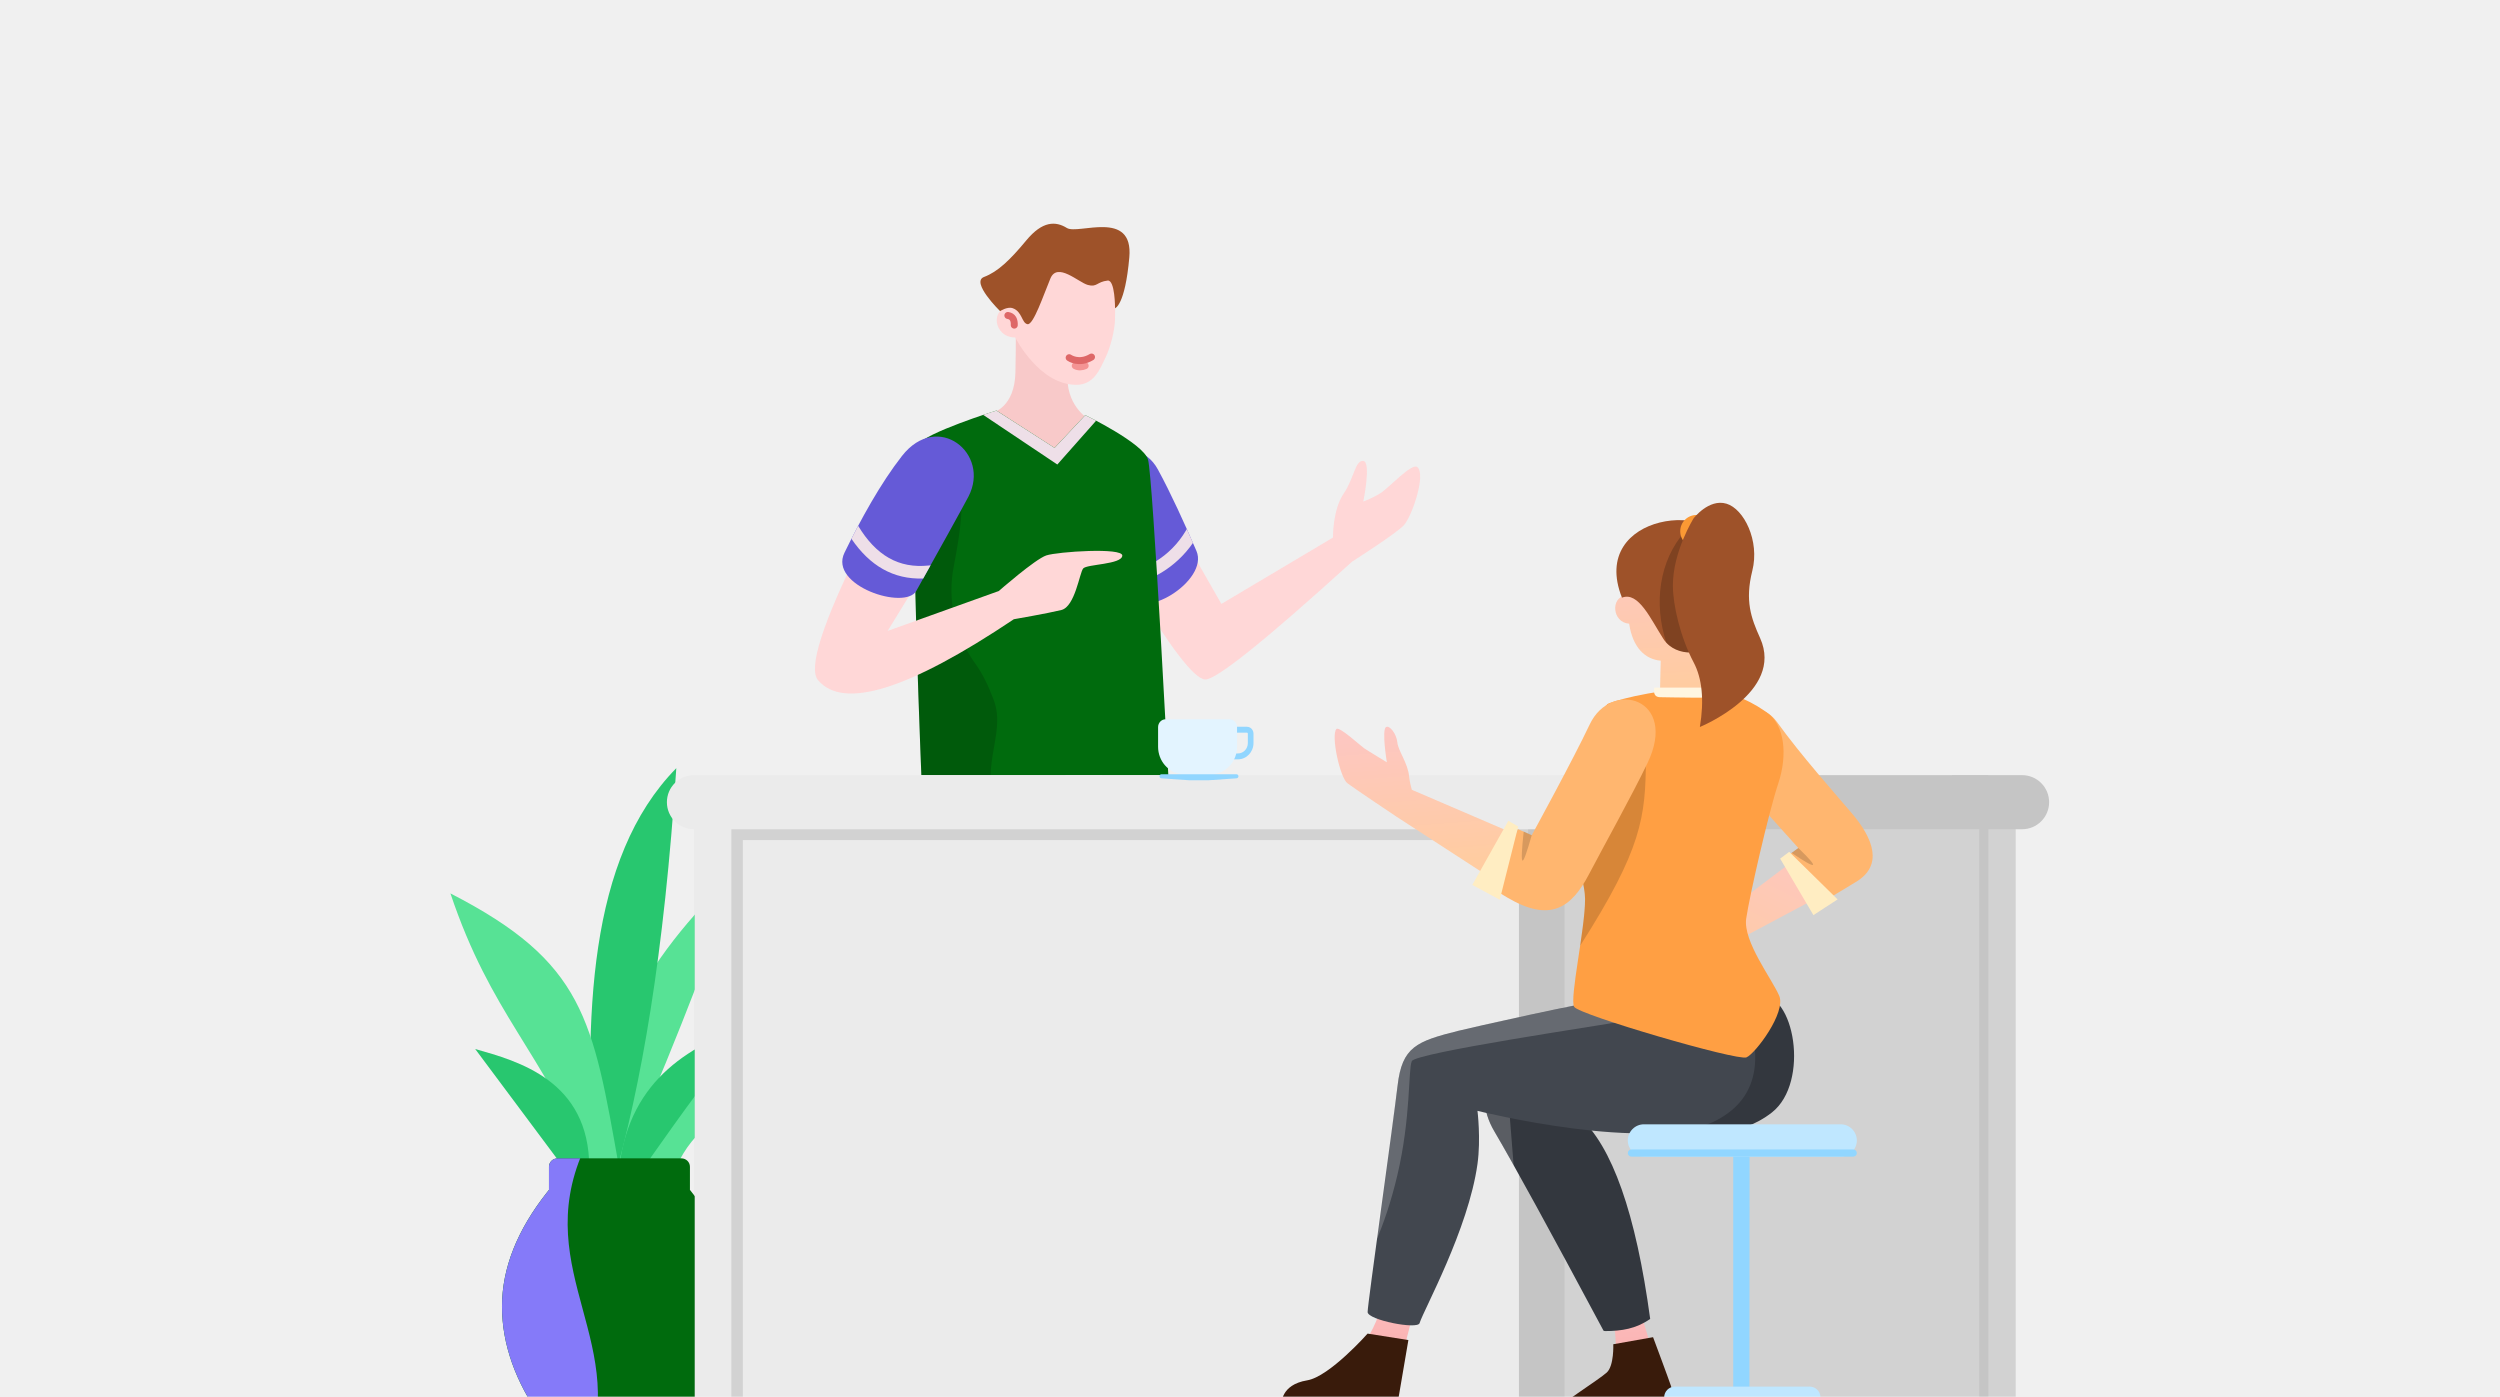
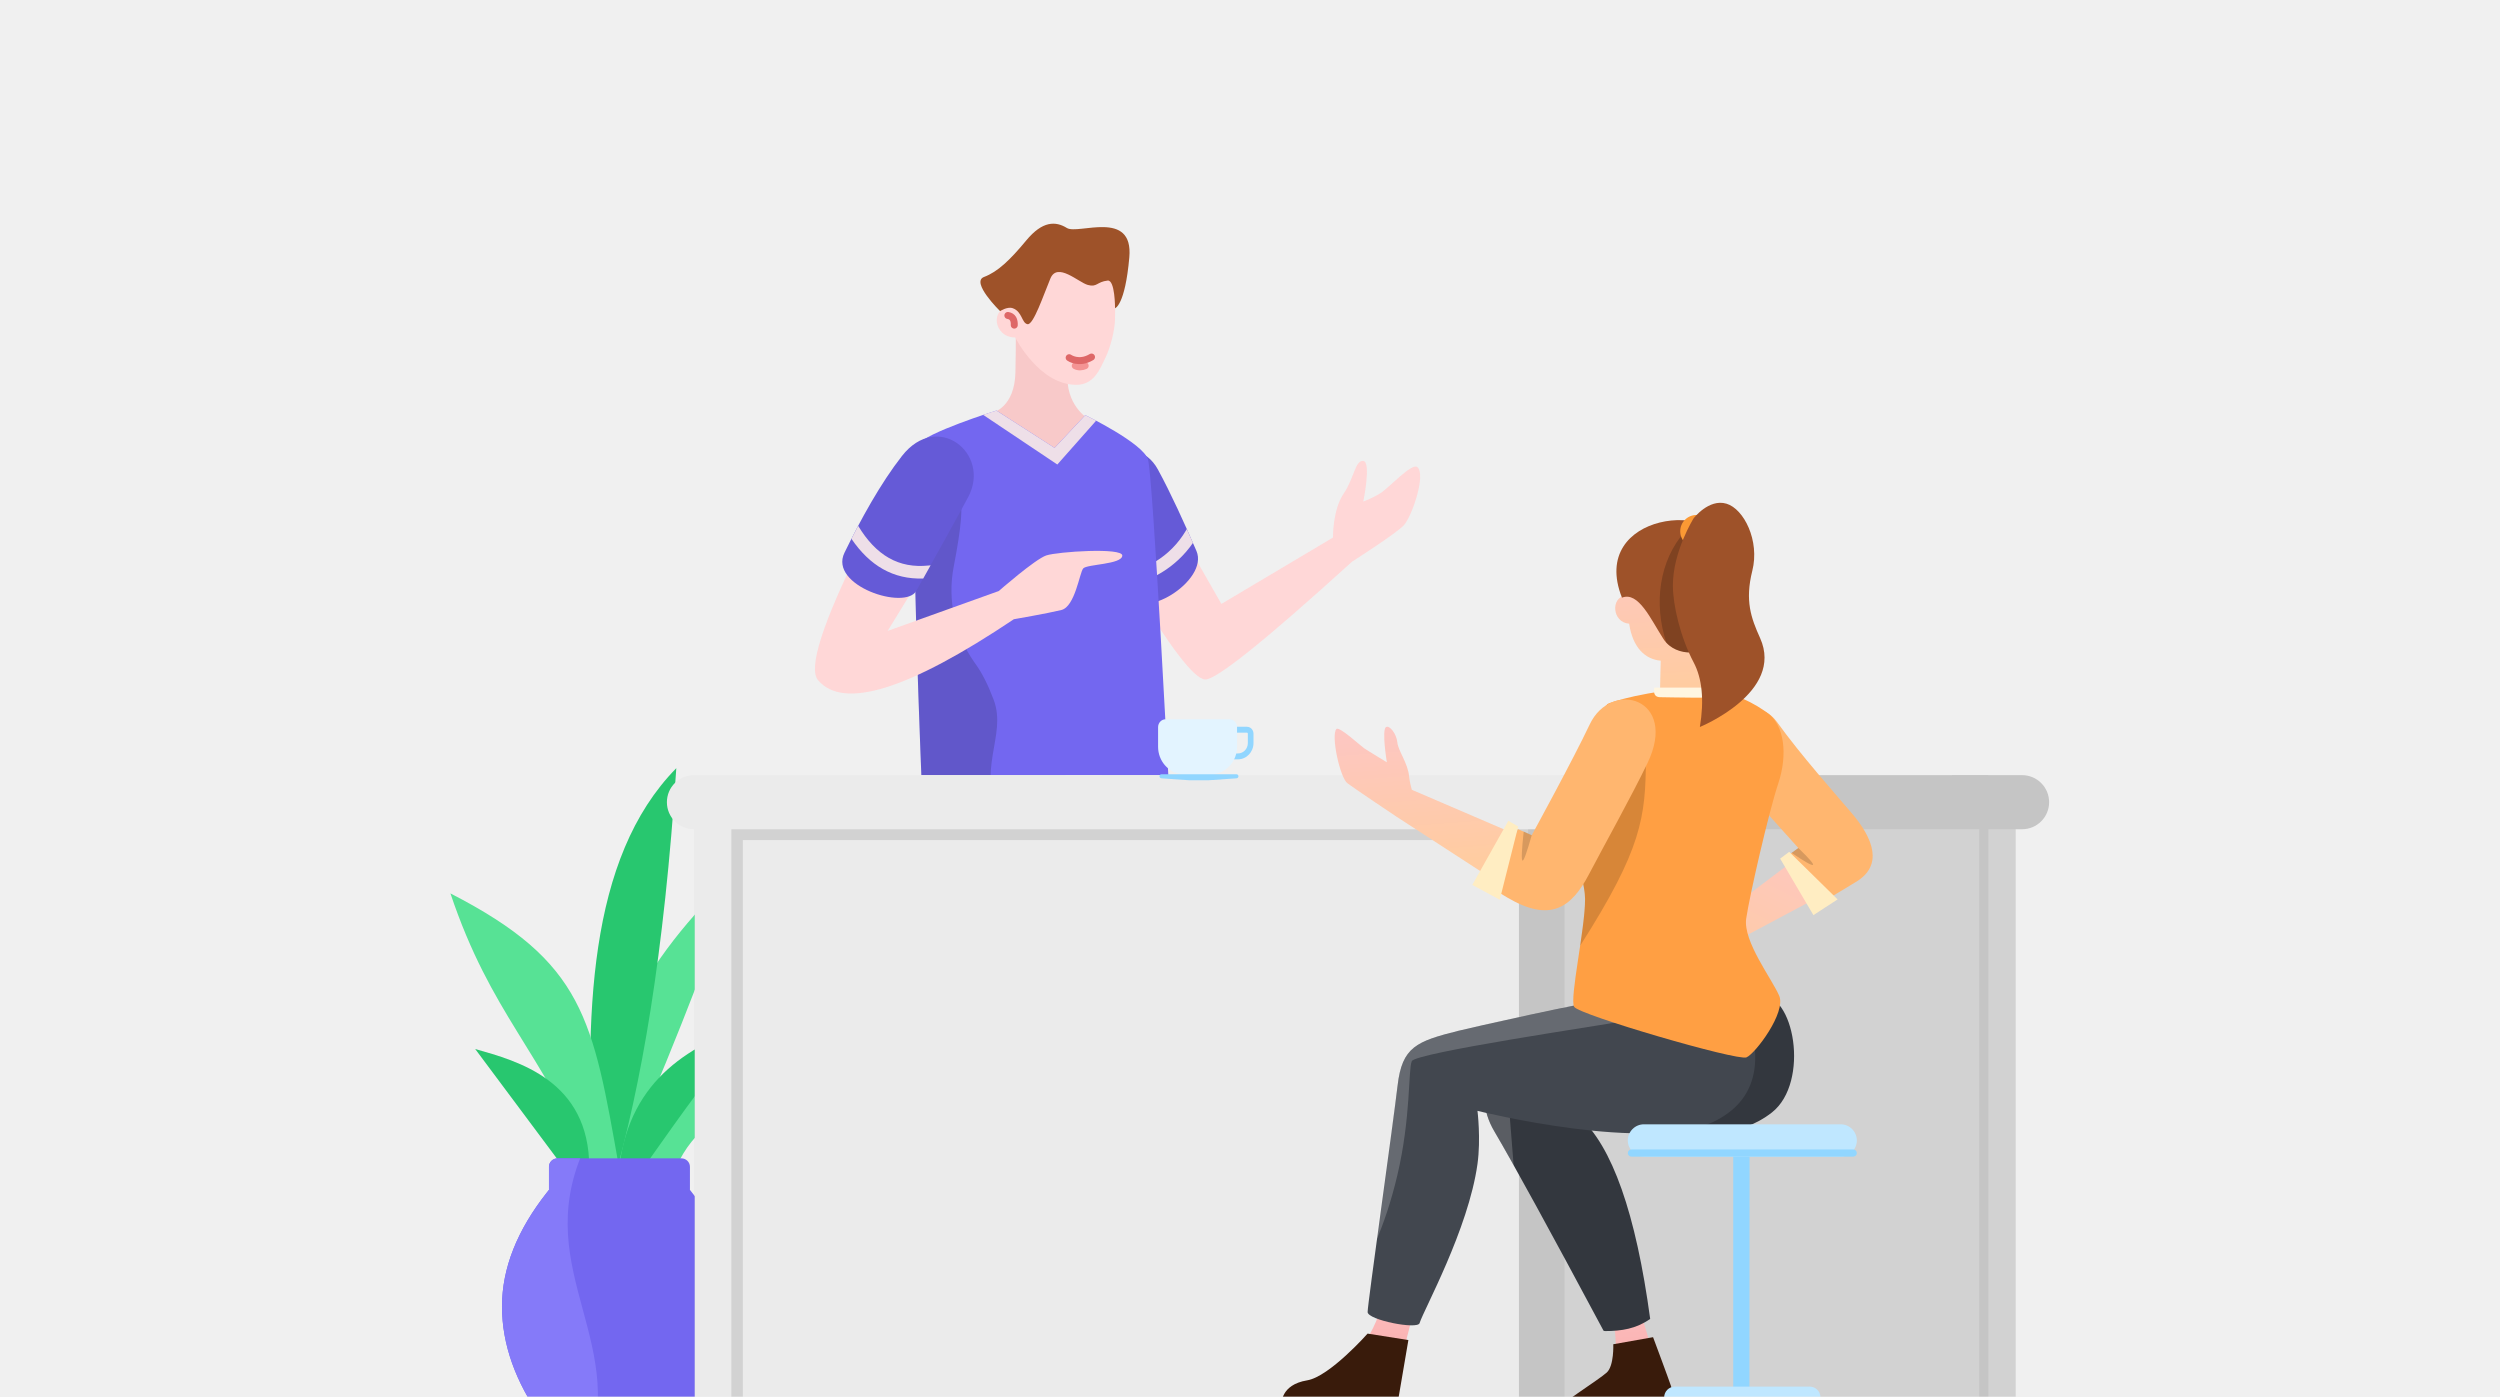
<svg xmlns="http://www.w3.org/2000/svg" xmlns:xlink="http://www.w3.org/1999/xlink" width="358px" height="200px" viewBox="0 0 358 200" version="1.1">
  <defs>
    <path d="M6,0 L352,0 C355.314,-6.08718376e-16 358,2.686 358,6 L358,200 L358,200 L0,200 L0,6 C-4.05812251e-16,2.686 2.686,6.08718376e-16 6,0 Z" id="path-1" />
    <path d="M7.952,0.064 L25.69,0.064 C26.366,0.064 26.914,0.603 26.914,1.268 L26.914,4.578 C31.399,10.144 33.642,15.71 33.642,21.277 C33.642,26.672 31.727,32.066 27.896,37.461 C27.668,37.784 27.293,37.976 26.894,37.976 L6.749,37.976 C6.349,37.976 5.975,37.784 5.746,37.461 C1.915,32.066 0,26.672 0,21.277 C0,15.815 2.159,10.354 6.477,4.893 L6.728,4.578 L6.728,1.268 C6.728,0.603 7.276,0.064 7.952,0.064 Z" id="path-3" />
    <linearGradient x1="37.551%" y1="102.348%" x2="37.551%" y2="13.407%" id="linearGradient-5">
      <stop stop-color="#752E73" offset="0%" />
      <stop stop-color="#222735" offset="100%" />
    </linearGradient>
    <linearGradient x1="49.141%" y1="69.518%" x2="51.897%" y2="4.78%" id="linearGradient-6">
      <stop stop-color="#752E73" offset="0%" />
      <stop stop-color="#222735" offset="100%" />
    </linearGradient>
    <linearGradient x1="46.146%" y1="-28.186%" x2="50%" y2="91.05%" id="linearGradient-7">
      <stop stop-color="#FDC6C6" offset="0%" />
      <stop stop-color="#FFCCA1" offset="100%" />
    </linearGradient>
    <linearGradient x1="46.571%" y1="-28.186%" x2="50%" y2="91.05%" id="linearGradient-8">
      <stop stop-color="#FDC6C6" offset="0%" />
      <stop stop-color="#FAB2B2" offset="100%" />
    </linearGradient>
    <linearGradient x1="45.662%" y1="-28.186%" x2="50%" y2="91.05%" id="linearGradient-9">
      <stop stop-color="#FDC6C6" offset="0%" />
      <stop stop-color="#FAB2B2" offset="100%" />
    </linearGradient>
    <linearGradient x1="44.189%" y1="-28.186%" x2="50%" y2="91.05%" id="linearGradient-10">
      <stop stop-color="#FDC6C6" offset="0%" />
      <stop stop-color="#FFCCA1" offset="100%" />
    </linearGradient>
    <linearGradient x1="42.314%" y1="-8.513%" x2="50%" y2="80.721%" id="linearGradient-11">
      <stop stop-color="#FDC6C6" offset="0%" />
      <stop stop-color="#FFCCA1" offset="100%" />
    </linearGradient>
  </defs>
  <g id="📝-Pages-New" stroke="none" stroke-width="1" fill="none" fill-rule="evenodd">
    <g id="Knowledge-Base" transform="translate(-670, -445)">
      <g id="Illustration" transform="translate(670, 445)">
        <mask id="mask-2" fill="white">
          <use xlink:href="#path-1" />
        </mask>
        <g id="Mask" />
        <g id="Coffe-Break" mask="url(#mask-2)">
          <g transform="translate(64, 32)">
            <g id="Group-79" transform="translate(0.5, 78)">
              <g id="Group-86">
                <path d="M23.979,58.234 C30.346,43.991 36.13,29.363 41.424,14.412 C29.228,25.78 19.744,39.63 21.095,58.234 L23.979,58.234 Z" id="Path-113" fill="#57E295" />
                <path d="M20.586,59.721 C19.079,35.435 19.718,12.88 32.347,0 C30.605,26.665 27.346,45.45 23.219,59.721 L20.586,59.721 Z" id="Rectangle" fill="#28C76F" />
                <path d="M20.007,57.192 C12.951,40.221 5.861,35.356 2.45563569e-14,17.935 C19.181,27.771 20.383,35.893 24.148,57.192 L20.007,57.192 Z" id="Path-112" fill="#57E295" />
                <path d="M16.209,57.192 L3.551,40.221 C9.665,41.944 19.883,44.735 19.883,57.192 L16.209,57.192 Z" id="Path-114" fill="#28C76F" />
                <path d="M28.048,57.192 L32.271,57.192 C34.954,51.651 38.735,47.837 47.884,52.461 C41.887,43.427 29.583,40.694 28.048,57.192 Z" id="Path-116" fill="#57E295" />
                <path d="M24.164,57.192 L27.675,57.192 C34.12,48.078 36.891,44.106 43.56,36.323 C34.774,39.62 25.756,44.106 24.164,57.192 Z" id="Path-117" fill="#28C76F" />
              </g>
              <g id="Group-85" transform="translate(7.384615, 55.8125)">
                <mask id="mask-4" fill="white">
                  <use xlink:href="#path-3" />
                </mask>
-                 <use id="Rectangle" fill="#006b0d" xlink:href="#path-3" />
+                 <use id="Rectangle" fill="#7367f0" xlink:href="#path-3" />
                <path d="M-4.282,-0.978 L11.622,-0.978 C4.008,16.458 19.027,26.784 11.622,44.155 L-4.282,44.155 L-4.282,-0.978 Z" id="Rectangle" fill="#857AF9" mask="url(#mask-4)" />
              </g>
            </g>
            <g id="Men4.4" transform="translate(52.5, 0)">
              <g id="LArm" transform="translate(39.53239, 32.45842)">
                <path d="M34.851,12.517 C34.851,12.517 34.789,8.585 36.36,6.26 C37.931,3.936 37.993,1.467 39.182,1.548 C40.371,1.628 39.193,7.367 39.193,7.367 C39.193,7.367 40.702,6.797 41.785,6.075 C42.869,5.353 46.155,1.794 46.923,2.424 C48.225,3.499 46.128,9.561 44.985,10.773 C43.84,11.985 37.58,15.972 37.58,15.972 C25.106,27.306 18.09,32.93 16.529,32.844 C14.969,32.757 11.469,28.182 6.03,19.117 L14.5,14.377 L18.87,22.02 L34.851,12.517 Z" id="Path" fill="#FFD7D7" />
                <path d="M0.935,10.367 C2.142,13.139 3.819,17 5.459,20.65 C7.31,24.768 17.13,18.686 15.299,14.44 C13.653,10.622 11.607,6.113 9.772,2.758 C6.415,-3.373 -2.972,1.401 0.935,10.367 Z" id="Path" fill="#655AD7" />
                <path d="M13.919,11.298 C14.22,11.969 14.514,12.635 14.799,13.286 C12.351,16.831 8.664,18.914 4.941,19.493 L4.179,17.779 L4.179,17.779 C7.749,17.375 11.548,15.338 13.795,11.513 L13.919,11.298 Z" id="Path" fill="#EEDFE8" />
              </g>
              <g id="Head" transform="translate(23.19555, 0)">
                <path d="M2.51,27.061 C2.51,27.061 5.606,26.341 5.713,21.317 C5.821,16.293 5.745,14.579 5.745,14.579 L13.084,14.457 C13.084,14.457 13.158,20.056 13.159,22.081 C13.162,26.49 16.468,28.196 16.468,28.196 C16.468,28.196 16.193,32.501 10.015,32.845 C5.191,33.115 2.51,27.061 2.51,27.061 Z" id="Path" fill="#F8C9C9" />
                <g id="Head1" transform="translate(0.3051, 0)">
                  <path d="M4.766,12.039 C1.725,11.923 2.221,16.333 5.381,16.327 C5.381,16.327 8.776,23.09 14.107,23.107 C16.675,23.116 17.514,20.85 18.284,19.26 C19.054,17.669 19.619,15.29 19.666,13.833 C19.716,12.28 19.722,7.177 19.722,7.177 L11.847,3.567 L4.648,7.171 L4.766,12.039 Z" id="Path" fill="#FFD7D7" />
                  <path d="M13.974,20.446 C14.454,20.645 14.987,20.527 15.385,20.297" id="Path" stroke="#F49494" stroke-linecap="round" transform="translate(14.67981, 20.42227) rotate(6) translate(-14.67981, -20.42227) " />
                  <path d="M0.912,7.661 C2.867,6.926 4.621,5.252 6.956,2.433 C9.29,-0.385 11.171,-0.348 12.78,0.649 C14.389,1.646 22.331,-2.081 21.718,4.851 C21.104,11.789 19.672,12.135 19.672,12.135 C19.672,12.135 19.686,8.054 18.616,8.177 C17.039,8.358 17.109,9.172 15.774,8.804 C14.439,8.436 11.416,5.487 10.42,7.871 C9.425,10.254 7.984,14.567 7.142,14.423 C6.3,14.274 6.394,12.615 5.024,12.135 C4.25,11.864 3.212,12.553 3.212,12.553 C3.212,12.553 -1.044,8.392 0.912,7.661 Z" id="Path" fill="#9E5229" />
                  <path d="M13.166,18.804 C13.166,18.804 14.24,20.132 16.281,19.541" id="Path" stroke="#DE6767" stroke-linecap="round" transform="translate(14.72367, 19.24829) rotate(-15) translate(-14.72367, -19.24829) " />
                  <path d="M5.072,14.632 C5.262,13.95 5.176,13.354 4.492,13.08" id="Path-8" stroke="#DE6767" stroke-linecap="round" transform="translate(4.82592, 13.85597) rotate(-13) translate(-4.82592, -13.85597) " />
                </g>
              </g>
              <g id="LLeg" transform="translate(27.37547, 68.80551)">
                <path d="M0,0 C0,0 5.19,56.278 5.351,60.191 C5.513,64.103 3.685,70.854 3.72,78.172 C3.756,85.49 3.745,102.601 4.388,109.221 C4.803,113.501 15.14,113.033 15.837,109.46 C16.972,103.636 20.649,64.913 20.7,57.924 C20.752,50.935 21.193,0.673 21.193,0.673 L0,0 Z" id="Path" fill="url(#linearGradient-5)" />
                <path d="M8.253,61.942 L8.265,62.082 C8.438,64.467 6.933,72.317 3.751,85.63 L3.72,78.172 L3.72,78.172 C3.685,70.985 5.448,64.344 5.358,60.403 L5.351,60.191 C5.297,58.872 4.672,51.607 3.866,42.552 L4.242,43.878 C6.449,51.733 7.786,57.755 8.253,61.942 Z" id="Path" fill-opacity="0.192" fill="#FFFFFF" />
                <ellipse id="Oval" fill-opacity="0.192" fill="#FFFFFF" transform="translate(17.34076, 60.86724) rotate(3) translate(-17.34076, -60.86724) " cx="17.341" cy="60.867" rx="2.549" ry="4.328" />
              </g>
              <g id="RLeg" transform="translate(7.802445, 68.52333)">
                <path d="M10.037,0.739 C10.037,0.739 6.427,39.354 6.476,46.749 C6.525,54.144 7.587,57.391 6.075,62.696 C4.564,68.001 3.182,103.97 3.274,108.797 C3.365,113.548 14.102,113.271 14.453,110.012 C15.125,103.778 21.595,66.25 22.372,59.968 C23.148,53.686 32.747,0.206 32.747,0.206 L10.037,0.739 Z" id="Path" fill="url(#linearGradient-6)" />
                <path d="M13.057,26.948 L12.375,29.399 C10.378,36.632 8.535,44.281 9.018,55.208 L9.041,55.707 C9.16,58.074 7.644,71.811 4.492,96.918 L4.192,98.682 C3.883,100.482 3.608,102.018 3.367,103.289 L3.435,101.066 C3.837,88.792 4.918,66.758 6.075,62.696 C7.587,57.391 6.525,54.144 6.476,46.749 C6.441,41.573 8.2,21.098 9.259,9.28 L10.037,0.739 L14.756,0.629 L14.768,1.944 C14.851,14.085 14.281,22.42 13.057,26.948 L13.057,26.948 Z" id="Path" fill-opacity="0.192" fill="#FFFFFF" />
                <ellipse id="Oval" fill-opacity="0.192" fill="#FFFFFF" transform="translate(18.20958, 60.51244) rotate(5) translate(-18.20958, -60.51244) " cx="18.21" cy="60.512" rx="2.913" ry="4.689" />
              </g>
              <g id="Body" transform="translate(14.0444, 26.79107)">
-                 <path d="M24.867,0.656 C24.867,0.656 33.142,4.662 33.85,7.012 C34.559,9.361 36.932,55.454 36.932,55.454 C25.256,60.793 13.47,61.259 1.561,56.369 C1.561,56.369 -0.547,7.123 0.819,4.948 C1.923,3.186 12.145,0 12.145,0 L20.468,5.345 L24.867,0.656 Z" id="Path" fill="#006b0d" />
+                 <path d="M24.867,0.656 C24.867,0.656 33.142,4.662 33.85,7.012 C34.559,9.361 36.932,55.454 36.932,55.454 C25.256,60.793 13.47,61.259 1.561,56.369 C1.561,56.369 -0.547,7.123 0.819,4.948 C1.923,3.186 12.145,0 12.145,0 L20.468,5.345 L24.867,0.656 Z" id="Path" fill="#7367f0" />
                <path d="M6.863,12.489 C7.399,13.435 7.123,16.711 6.033,22.319 C5.105,27.097 6.166,32.039 8.968,36.026 L9.125,36.246 C10.073,37.553 10.946,39.272 11.745,41.406 C13.723,46.685 9.103,51.078 12.743,59.405 C9.028,58.912 5.3,57.904 1.561,56.369 L1.338,50.873 C0.944,40.74 0.181,19.275 0.396,9.682 L0.88,9.772 C4.205,10.414 6.199,11.319 6.863,12.489 Z" id="Path" fill-opacity="0.16" fill="#000000" />
                <path d="M12.145,0 L20.468,5.345 L24.867,0.656 L25.496,0.97 C25.747,1.098 26.063,1.261 26.423,1.451 L20.865,7.728 L10.237,0.613 L11.034,0.35 C11.713,0.129 12.145,0 12.145,0 Z" id="Path" fill="#EEDFE8" />
              </g>
              <g id="RArm" transform="translate(0, 30.39757)">
                <path d="M26.528,22.236 C26.528,22.236 31.739,17.668 33.335,17.138 C34.93,16.608 44.273,15.971 44.214,17.169 C44.147,18.452 39.129,18.379 38.609,19.01 C38.089,19.641 37.45,24.472 35.485,24.956 C33.523,25.441 28.683,26.276 28.683,26.276 C13.598,36.383 4.25,39.291 0.641,34.997 C-0.799,33.285 1.296,26.772 6.924,15.456 L18.268,15.456 L10.613,27.949 L26.528,22.236 Z" id="Path" fill="#FFD7D7" />
                <path d="M12.665,2.894 C9.631,6.768 6.759,11.971 4.426,16.76 C2.138,21.458 13.117,25.054 14.716,22.211 C17.367,17.495 21.535,9.961 22.184,8.71 C25.391,2.53 17.751,-3.601 12.665,2.894 Z" id="Path" fill="#655AD7" />
                <path d="M16.517,18.58 L16.764,18.551 L15.706,20.445 L15.706,20.445 C11.435,20.594 8.059,18.627 5.423,14.755 C5.737,14.138 6.058,13.518 6.387,12.898 C8.945,17.131 12.188,19.045 16.517,18.58 L16.517,18.58 Z" id="Path" fill="#EEDFE8" />
              </g>
            </g>
            <g id="Group-26" transform="translate(31, 79)">
              <g id="Group-25" transform="translate(4.5, 0)">
                <polygon id="Rectangle" fill="#91D6FF" points="53.09 2.583 61.811 2.583 61.811 78.571 53.09 78.571" />
                <polygon id="Rectangle" fill="#E3F4FF" points="53.09 -2.427296e-13 58.323 -2.427296e-13 58.323 78.571 53.09 78.571" />
                <polygon id="Rectangle" fill="#D2D2D2" points="2.39646776e-14 2.583 43.171 2.583 43.171 17.176 8.721 17.176 8.721 102.656 0 102.656" />
                <polygon id="Rectangle" fill="#EBEBEB" points="9.80718986e-14 2.583 5.233 2.583 5.233 102.656 8.81955466e-14 102.656" />
              </g>
              <g id="Group-25" transform="translate(0.5, 0)">
                <polygon id="Rectangle" fill="#D2D2D2" points="184.451 2.583 193.148 2.583 193.148 102.656 184.451 102.656" />
                <polygon id="Rectangle" fill="#C5C5C5" points="184.02 -2.427296e-13 189.238 -2.427296e-13 189.238 102.656 184.02 102.656" />
                <polygon id="Rectangle" fill="#D2D2D2" points="123.317 2.583 187.933 2.583 187.933 102.318 132.014 102.656 123.317 102.656" />
                <polygon id="Rectangle" fill="#EBEBEB" points="10.871 -1.91433929e-13 124.622 -2.75266377e-13 124.622 102.783 10.871 102.783" />
                <polygon id="Rectangle" fill="#C5C5C5" points="122.013 2.583 127.231 2.583 127.231 102.783 122.013 102.783" />
                <polygon id="Rectangle" fill="#C5C5C5" points="123.317 2.583 128.535 2.583 128.535 102.656 123.317 102.656" />
                <path d="M128.951,0 L194.06,0 C196.2,6.21655142e-15 197.934,1.734 197.934,3.874 C197.934,6.014 196.2,7.748 194.06,7.748 L128.951,7.748 C126.812,7.748 125.077,6.014 125.077,3.874 C125.077,1.734 126.812,3.93032193e-16 128.951,0 Z" id="Rectangle" fill="#C5C5C5" />
                <polygon id="Rectangle" fill="#D2D2D2" points="9.566 1.55 123.317 1.55 123.317 9.298 9.566 9.298" />
                <path d="M3.874,0 L129.009,0 C131.149,1.32702242e-14 132.883,1.734 132.883,3.874 C132.883,6.014 131.149,7.748 129.009,7.748 L3.874,7.748 C1.734,7.748 2.62021462e-16,6.014 0,3.874 C-2.62021462e-16,1.734 1.734,-5.10570166e-17 3.874,0 Z" id="Rectangle" fill="#EBEBEB" />
              </g>
            </g>
            <g id="Cup" transform="translate(108.5, 75.5) scale(-1, 1) translate(-108.5, -75.5) translate(101.5, 71)">
              <path d="M3.637,1.073 L0.942,1.073 C0.422,1.073 0,1.514 0,2.057 L0,3.406 C0,4.694 1,5.739 2.233,5.739 L3.637,5.739 C3.86,5.739 4.041,5.55 4.041,5.317 C4.041,5.084 3.86,4.895 3.637,4.895 L2.233,4.895 C1.446,4.895 0.808,4.228 0.808,3.406 L0.808,2.057 C0.808,1.98 0.868,1.917 0.942,1.917 L3.637,1.917 C3.86,1.917 4.041,1.728 4.041,1.495 C4.041,1.262 3.86,1.073 3.637,1.073 Z" id="Path" fill="#91D6FF" />
              <path d="M12.585,0 C13.18,0 13.662,0.504 13.662,1.125 L13.662,3.938 C13.662,5.962 12.199,7.63 10.317,7.85 L10.316,8.438 L5.602,8.438 L5.602,7.838 C3.767,7.572 2.354,5.927 2.354,3.938 L2.354,1.125 C2.354,0.504 2.837,0 3.431,0 L12.585,0 Z" id="Path" fill="#E3F4FF" />
              <path d="M2.435,7.875 L13.18,7.875 C13.336,7.875 13.462,8.001 13.462,8.156 C13.462,8.315 13.339,8.446 13.181,8.457 L9.237,8.731 L9.237,8.731 L6.41,8.731 L2.434,8.457 C2.276,8.446 2.154,8.315 2.154,8.156 C2.154,8.001 2.28,7.875 2.435,7.875 Z" id="Rectangle" fill="#91D6FF" />
            </g>
            <g id="Wom3.8" transform="translate(118.5, 40)">
              <g id="RArm" transform="translate(54.04724, 29.00508)">
                <path d="M10.009,31.176 C10.009,31.176 4.468,36.149 4.85,36.691 C5.233,37.237 8.08,35.784 8.08,35.784 C8.08,35.784 4.75,41.974 5.521,42.398 C6.292,42.823 10.067,41.699 11.176,40.402 C12.286,39.105 13.805,33.282 13.805,33.282 L20.99,22.247 L15.134,19.669 L10.009,31.176 Z" id="Path" fill="url(#linearGradient-7)" transform="translate(12.91097, 31.07939) rotate(28.86647) translate(-12.91097, -31.07939) " />
                <path d="M10.257,8.268 C12.687,11.267 20.972,20.429 20.972,20.429 C20.972,20.429 20.427,20.835 19.336,21.647 L24.655,28.051 C26.919,26.674 28.428,25.761 29.181,25.314 C33.214,22.917 31.671,19.048 28.687,15.518 C26.396,12.806 21.414,7.25 17.908,2.373 C14.421,-2.48 5.542,2.448 10.257,8.268 Z" id="Path" fill="#FFB66F" />
                <path d="M20.972,20.429 C22.527,21.927 23.223,22.735 23.062,22.851 C22.9,22.967 21.882,22.39 20.009,21.12 L20.972,20.429 Z" id="Path-15" fill-opacity="0.16" fill="#000000" />
                <polygon id="Path-76" fill="#FFEDC2" points="19.666 20.977 26.598 27.789 23.132 30.041 18.37 21.949" />
              </g>
              <g id="LLeg" transform="translate(52.23785, 101.9409) scale(-1, 1) translate(-52.23785, -101.9409) translate(29.73785, 70.4409)">
                <path d="M24.653,41.222 L28.375,53.311 L22.119,53.594 C22.119,53.594 23.001,49.459 21.742,45.583 C20.732,42.471 19.908,40.918 19.908,40.918 L24.653,41.222 Z" id="Path" fill="url(#linearGradient-8)" transform="translate(24.14153, 47.25597) scale(-1, 1) translate(-24.14153, -47.25597) " />
                <path d="M26.571,50.085 C26.571,50.085 26.226,53.146 27.221,54.191 C28.217,55.235 33.607,59.211 34.029,59.966 C34.451,60.72 33.696,61.553 33.696,61.553 C33.696,61.553 27.874,62.061 25.255,60.466 C23.365,59.314 22.022,58.387 22.022,58.387 L21.311,59.905 L18.198,59.229 C18.198,59.229 17.402,56.687 17.905,55.485 C18.407,54.282 20.958,48.681 20.958,48.681 C20.958,48.681 22.829,49.149 26.571,50.085 Z" id="Path" fill="#391B0B" transform="translate(25.94766, 55.1555) rotate(-4) translate(-25.94766, -55.1555) " />
                <path d="M5.425,0.016 C10.131,0.479 33.311,6.045 38.084,7.034 C42.856,8.022 46.891,13.371 43.252,19.564 C40.527,24.198 35.312,33.717 27.609,48.121 C27.537,48.138 27.468,48.169 27.395,48.169 C25.045,48.169 22.949,47.845 20.932,46.427 C22.976,31.324 26.377,21.668 31.136,17.459 C31.136,17.459 12.703,24.142 3.484,16.851 C-1.954,12.55 0.239,-0.494 5.425,0.016 Z" id="Path" fill="#33373E" />
                <path d="M43.252,19.564 C42.513,20.821 41.563,22.495 40.487,24.422 L41.723,8.776 C44.5,11.041 45.886,15.081 43.252,19.564 Z" id="Combined-Shape" fill-opacity="0.192" fill="#FFFFFF" />
              </g>
              <g id="RLeg" transform="translate(34.54793, 100.3871) scale(-1, 1) translate(-34.54793, -100.3871) translate(0.047934, 68.88706)">
                <path d="M53.429,41.881 C53.429,41.881 51.356,51.101 48.658,52.088 C47.619,52.468 55.068,53.553 55.068,53.553 L57.327,44.707 L53.429,41.881 Z" id="Path" fill="url(#linearGradient-9)" transform="translate(52.94289, 47.71694) scale(-1, 1) translate(-52.94289, -47.71694) " />
                <path d="M50.697,49.644 L50.834,61.353 L54.286,61.355 L54.316,58.47 C54.316,58.47 55.405,61.16 57.069,61.315 C58.738,61.47 67.196,61.535 67.196,61.535 C67.196,61.535 67.814,58.833 64.113,57.608 C61.034,56.589 56.609,49.643 56.609,49.643 L50.697,49.644 Z" id="Path" fill="#391B0B" transform="translate(58.96594, 55.58881) rotate(-9) translate(-58.96594, -55.58881) " />
                <path d="M3.051,0.091 C-1.524,9.765 -0.597,16.263 5.832,19.585 C15.158,24.403 39.972,18.186 39.972,18.186 C39.972,18.186 39.473,22.208 39.972,25.795 C41.275,35.163 47.682,46.689 48.265,48.588 C48.559,49.545 55.705,48.131 55.705,46.997 C55.705,45.862 52.059,20.041 51.41,14.541 C50.764,9.041 48.726,8.242 42.773,6.739 C41.406,6.393 23.68,2.369 22.199,2.486 C13.712,3.158 7.329,2.36 3.051,0.091 Z" id="Path" fill="#42474F" />
                <path d="M22.199,2.486 C23.68,2.369 41.406,6.393 42.773,6.739 L43.75,6.989 C48.828,8.315 50.71,9.305 51.364,14.173 L51.54,15.571 C52.076,19.65 53.524,29.241 54.67,37.226 C53.377,34.291 52.307,31.035 51.46,27.457 C49.486,19.118 49.908,12.27 49.378,11.071 C48.847,9.872 22.919,6.044 18.463,5.254 C16.524,4.91 15.43,4.057 15.181,2.695 C17.335,2.756 19.674,2.686 22.199,2.486 Z" id="Path" fill-opacity="0.192" fill="#FFFFFF" />
              </g>
              <g id="Head" transform="translate(48.72965, 1.744522)">
                <path d="M1.48,11.573 C-0.558,11.796 -0.413,15.383 2.067,15.57 C2.574,19.027 4.382,20.675 6.586,20.865 L6.463,26.095 L16.213,26.089 C16.213,26.089 13.467,22.395 13.604,17.337 C13.741,12.279 13.512,7.528 13.512,7.528 L0.885,7.755 L1.48,11.573 Z" id="Path" fill="url(#linearGradient-10)" />
                <path d="M16.433,11.841 C14.06,10.902 12.307,14.947 10.491,17.759 C8.675,20.571 3.971,20.093 3.323,17.759 C0.868,12.647 -1.247,5.697 1.617,5.126 C2.02,-2.262 21.334,-0.518 16.433,11.841 Z" id="Path" fill="#9E5229" transform="translate(8.734338, 10.21501) scale(-1, 1) translate(-8.734338, -10.21501) " />
                <path d="M14.432,2.329 C15.26,3.033 15.788,3.967 15.852,5.126 C18.716,5.697 16.601,12.647 14.146,17.759 C13.543,19.93 9.433,20.495 7.4,18.302 C5.546,12.74 6.338,6.521 10.087,2.331 L10.087,2.331 Z" id="Combined-Shape" fill-opacity="0.199" fill="#000000" />
                <ellipse id="Oval" fill="#FB9934" cx="11.706" cy="2.331" rx="2.328" ry="2.331" />
              </g>
              <g id="Body" transform="translate(41.63287, 26.17953)">
                <path d="M25.254,2.673 C27.429,5.872 31.054,16.731 31.26,19.174 C31.492,21.992 28.475,26.481 28.425,30.56 C28.381,34.64 30.675,44.852 29.986,45.999 C29.302,47.147 6.588,53.781 5.309,53.236 C4.029,52.69 -0.388,46.811 0.621,44.422 C1.636,42.032 5.829,36.612 5.349,33.357 C4.875,30.101 2.12,18.085 0.752,13.995 C-0.61,9.905 -0.156,5.611 2.387,3.852 C3.645,2.981 7.002,0.507 12.98,0.518 C18.959,0.53 25.086,2.425 25.254,2.673 Z" id="Path" fill="#FF9F43" transform="translate(15.63632, 26.89262) scale(-1, 1) translate(-15.63632, -26.89262) " />
                <path d="M1.142,16.551 L11.565,9.041 L11.562,10.414 C11.524,18.883 10.992,23.37 2.145,37.251 L2.35,35.837 C2.638,33.783 2.862,31.86 2.848,30.56 C2.816,27.986 1.604,25.25 0.771,22.872 L1.142,16.551 Z" id="Path" fill-opacity="0.16" fill="#000000" />
                <path d="M12.769,0.284 C12.601,1.201 12.884,1.66 13.618,1.66 C14.72,1.66 22.107,1.904 23.108,1.469 C23.775,1.179 24.008,0.784 23.808,0.284 L12.769,0.284 Z" id="Path-68" fill="#FFF6E1" />
              </g>
              <g id="LArm" transform="translate(8.527888, 27.96918)">
                <path d="M9.009,17.018 C9.009,17.018 2.984,12.995 1.919,12.187 C0.858,11.382 -0.475,5.28 0.351,4.424 C0.75,4.01 3.764,6.797 4.302,7.17 C4.836,7.54 7.57,9.187 7.57,9.187 C7.57,9.187 6.796,4.517 7.462,4.14 C7.955,3.866 8.94,5.068 9.072,6.338 C9.204,7.609 10.574,9.266 10.751,11.194 C10.831,12.036 11.142,13.127 11.142,13.127 L27.861,20.311 L26.112,28.122 L9.009,17.018 Z" id="Path" fill="url(#linearGradient-11)" />
                <path d="M44.895,9.302 C42.586,14.101 38.665,21.117 36.511,25.231 C33.962,30.098 30.925,32.161 24.799,28.549 C24.321,28.267 23.566,27.812 22.532,27.184 L26.324,18.759 C27.651,19.346 28.315,19.639 28.315,19.639 C28.315,19.639 34.181,8.921 36.617,3.775 C39.716,-2.766 49.364,0.016 44.895,9.302 Z" id="Path" fill="#FFB66F" />
                <path d="M28.315,19.639 C27.6,22.159 27.158,23.368 26.989,23.269 C26.82,23.169 26.879,21.779 27.167,19.098 L28.315,19.639 Z" id="Path" fill-opacity="0.16" fill="#000000" />
                <polygon id="Path-75" fill="#FFEDC2" points="26.378 18.387 23.736 28.875 19.806 26.749 24.963 17.57" />
              </g>
              <path d="M67.21,2.22 C67.21,2.22 65.032,-0.621 62.517,0.125 C60.002,0.87 57.726,5.439 58.807,9.733 C59.882,14.028 58.995,16.478 57.691,19.373 C54.188,27.159 66.316,32.103 66.316,32.103 C65.685,28.257 65.983,25.172 67.21,22.85 C69.105,19.262 70.182,14.66 70.182,11.845 C70.182,6.948 67.21,2.22 67.21,2.22 Z" id="Path" fill="#9E5229" transform="translate(63.619, 16.05167) scale(-1, 1) translate(-63.619, -16.05167) " />
            </g>
            <g id="Cafe-Table" transform="translate(166.5, 129)">
              <polygon id="Path" fill="#91D6FF" points="17.699 1.801 17.699 52.702 20.007 52.658 20.041 2.774" />
              <path d="M4.918,0 L33.082,0 C34.361,2.82248679e-15 35.397,1.037 35.397,2.316 C35.397,3.594 34.361,4.631 33.082,4.631 L4.918,4.631 C3.639,4.631 2.603,3.594 2.603,2.316 C2.603,1.037 3.639,2.34918014e-16 4.918,0 Z" id="Rectangle" fill="#BFE7FF" />
              <path d="M3.117,3.602 L34.883,3.602 C35.167,3.602 35.397,3.832 35.397,4.117 C35.397,4.401 35.167,4.631 34.883,4.631 L3.117,4.631 C2.833,4.631 2.603,4.401 2.603,4.117 C2.603,3.832 2.833,3.602 3.117,3.602 Z" id="Rectangle" fill="#91D6FF" />
              <path d="M9.352,37.563 L28.648,37.563 C29.501,37.563 30.192,38.254 30.192,39.107 C30.192,39.959 29.501,40.65 28.648,40.65 L9.352,40.65 C8.499,40.65 7.808,39.959 7.808,39.107 C7.808,38.254 8.499,37.563 9.352,37.563 Z" id="Rectangle" fill="#BFE7FF" />
            </g>
          </g>
        </g>
      </g>
    </g>
  </g>
</svg>
